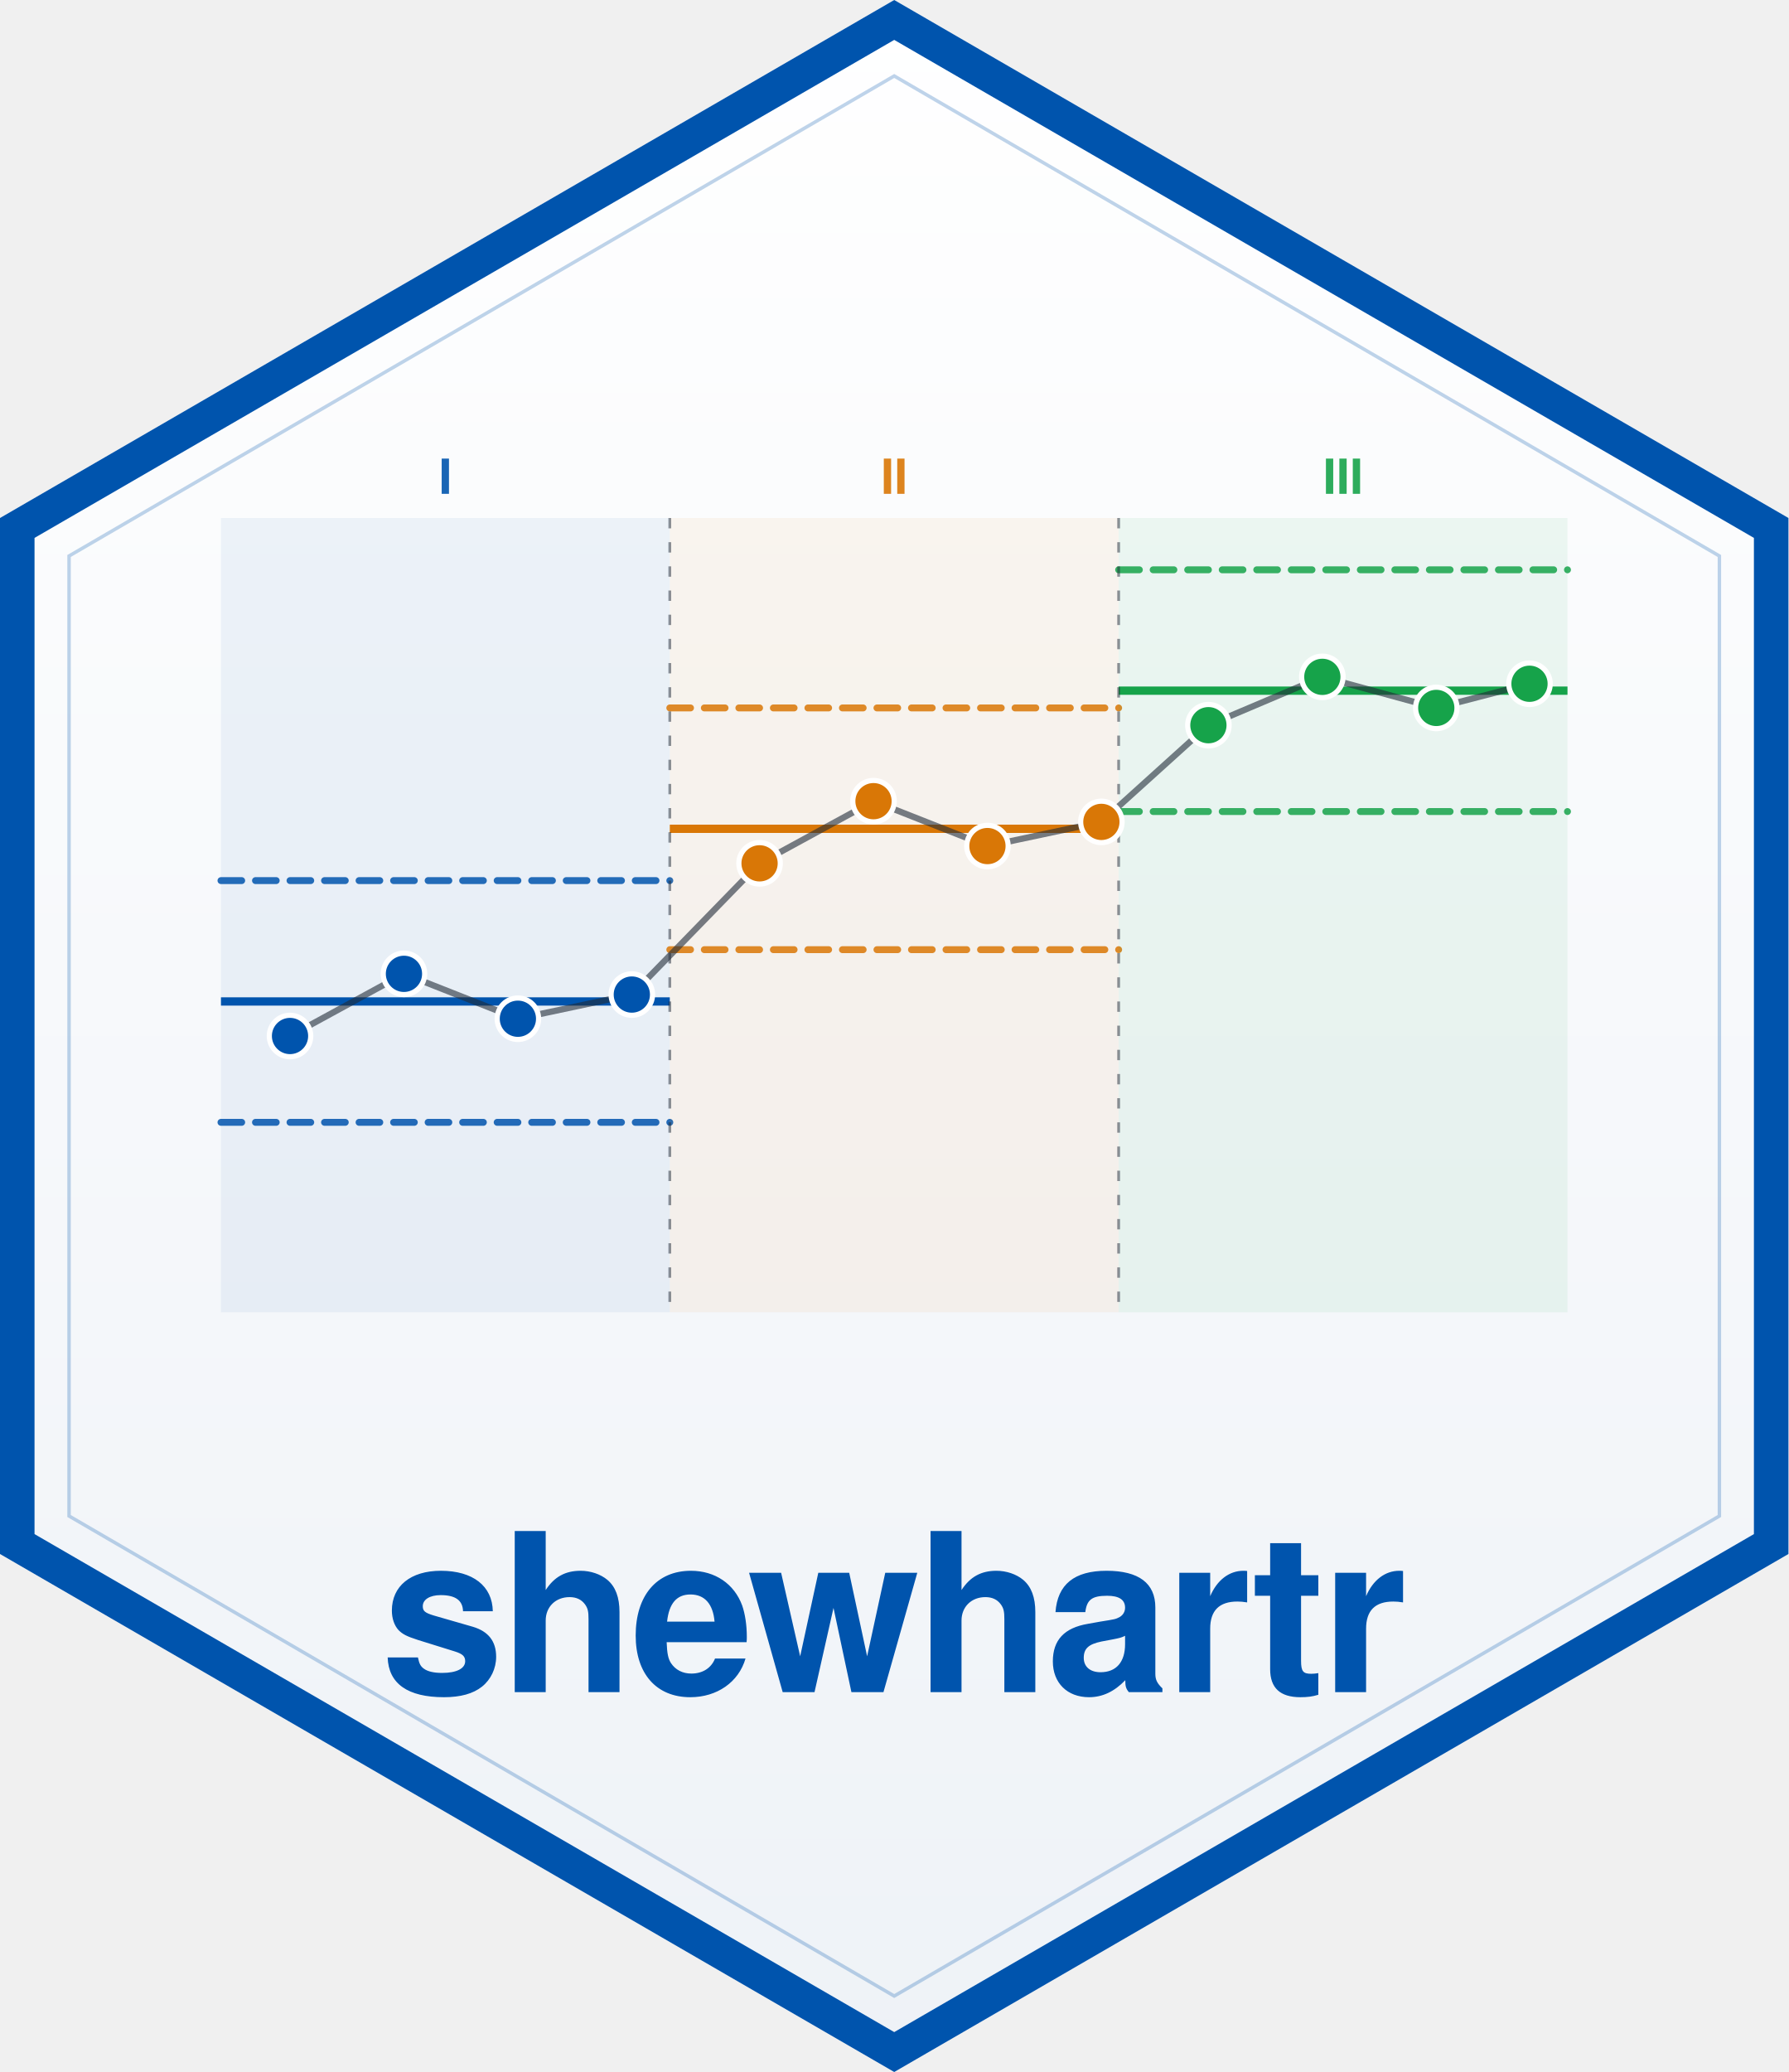
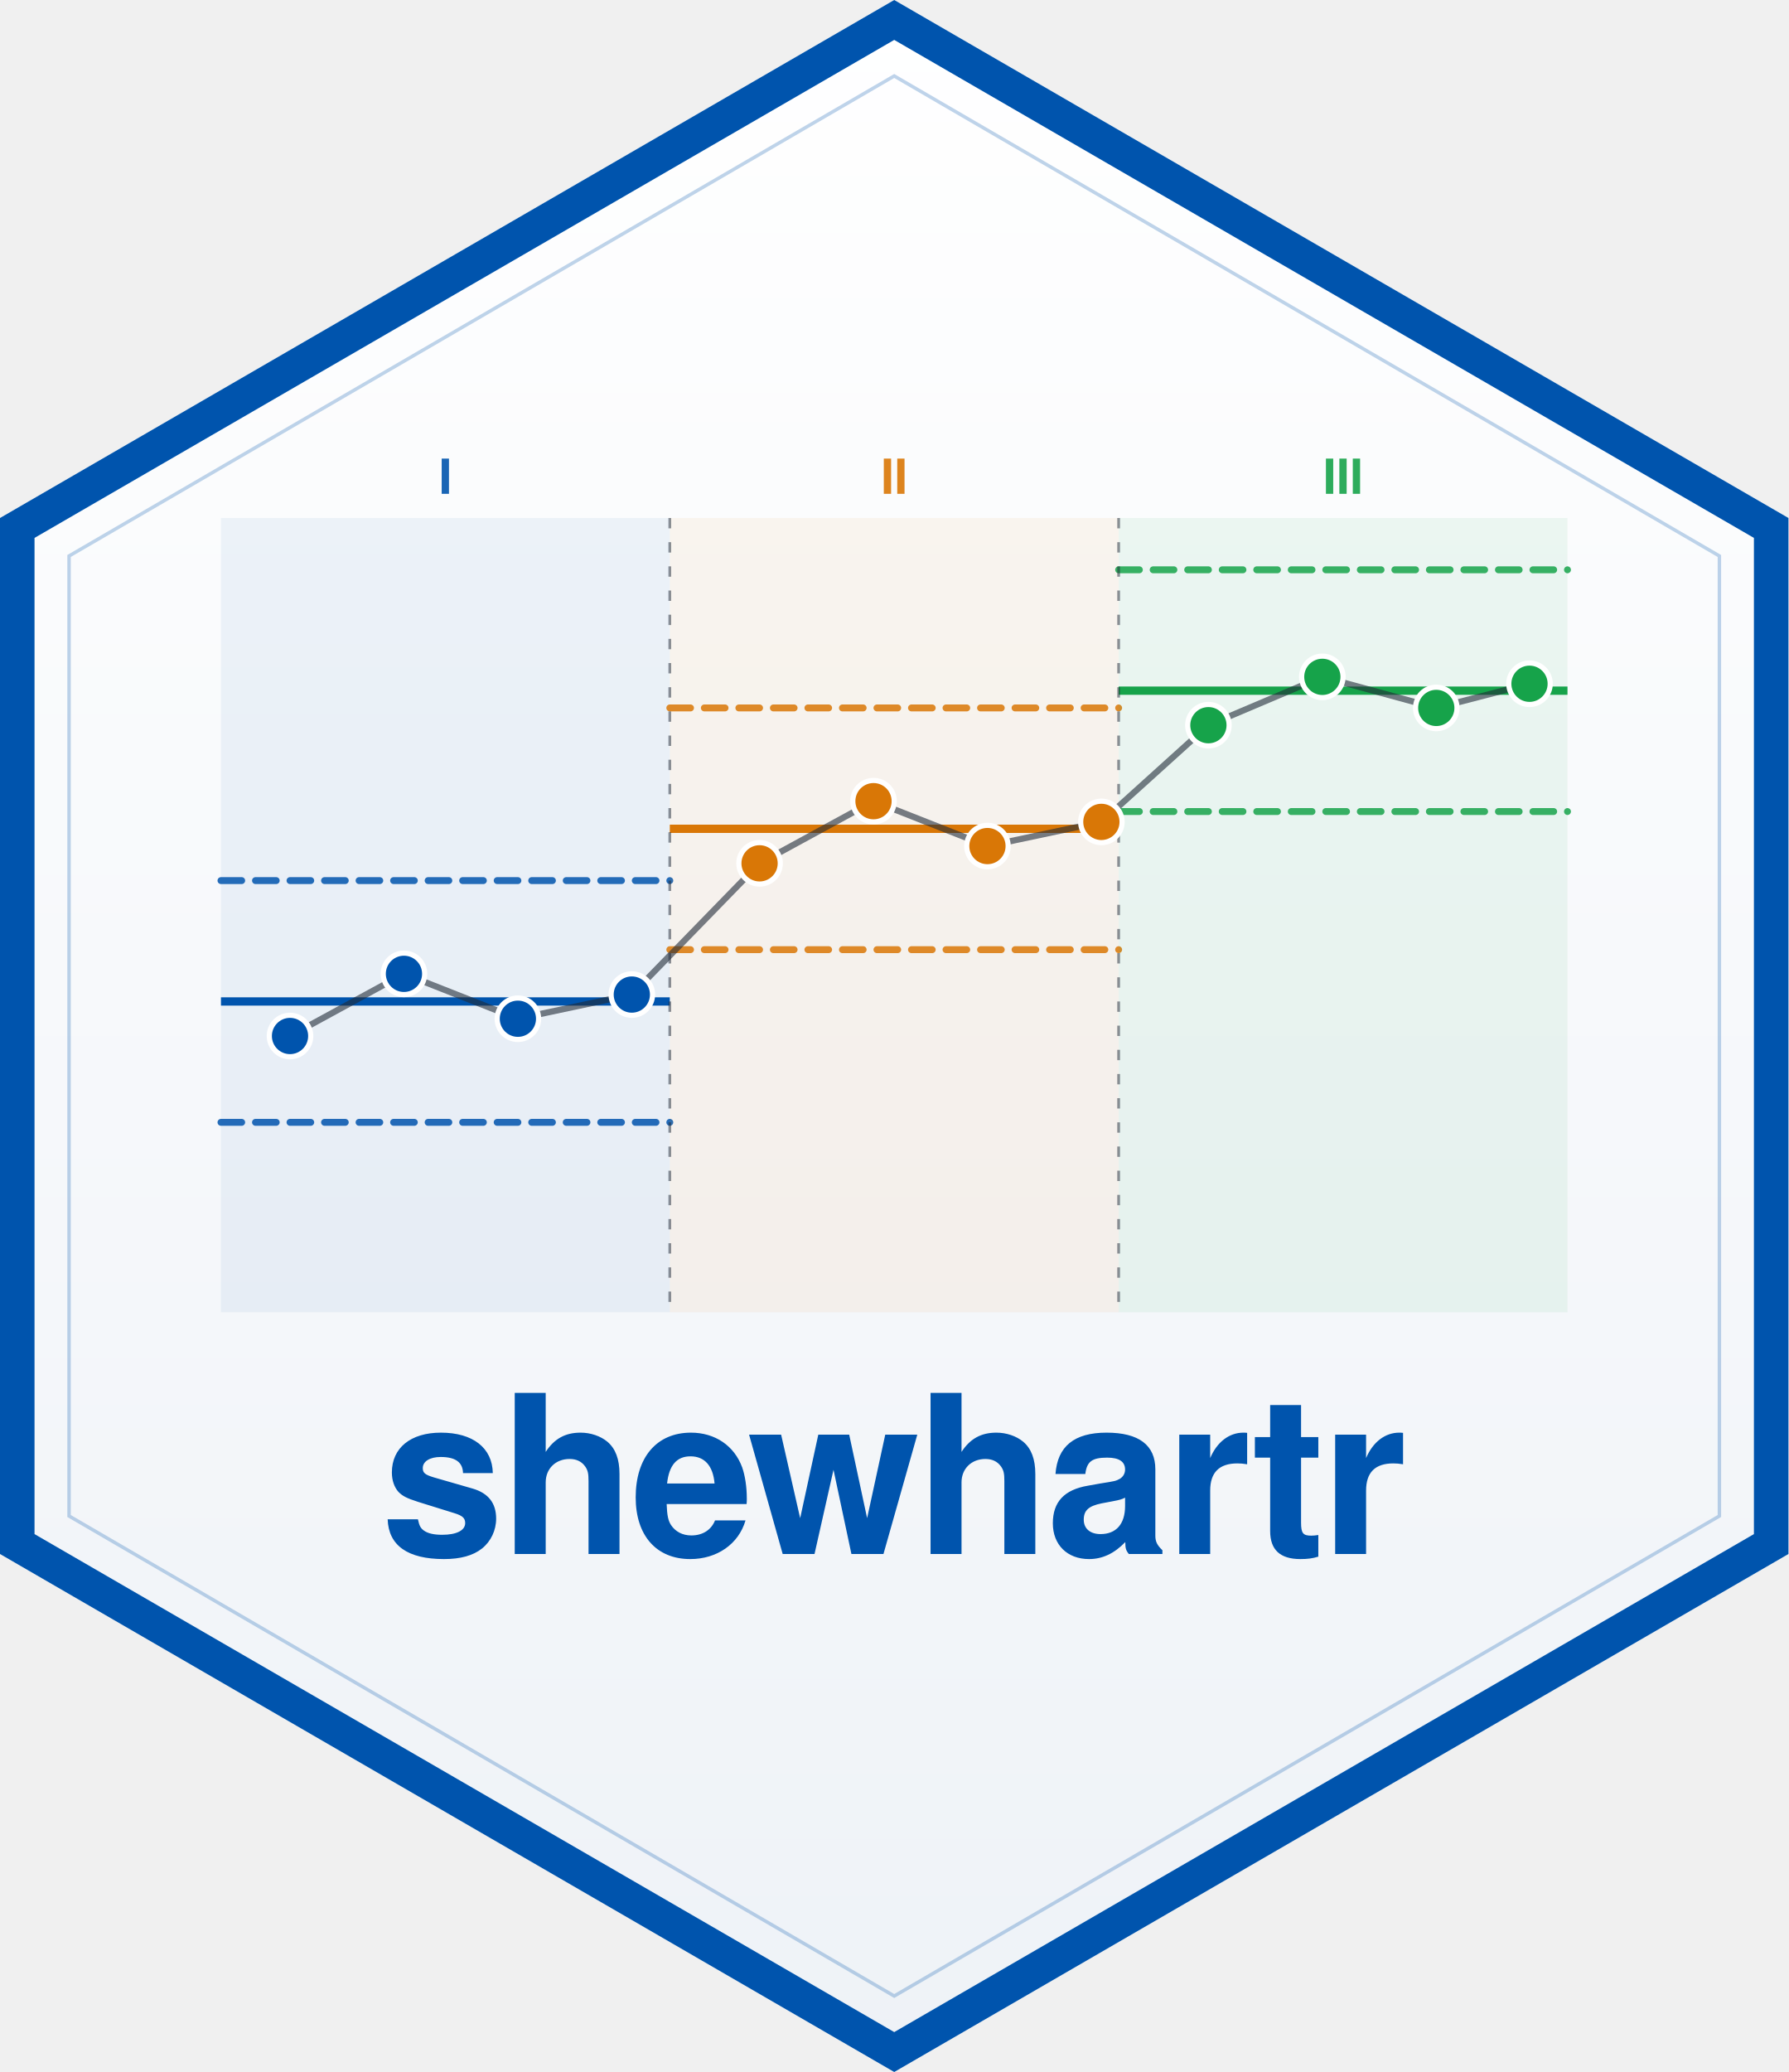
<svg xmlns="http://www.w3.org/2000/svg" viewBox="0 0 518 600" width="518" height="600" role="img" aria-label="shewhartr hex logo">
  <defs>
    <linearGradient id="bg" x1="0" y1="0" x2="0" y2="1">
      <stop offset="0%" stop-color="#FFFFFF" />
      <stop offset="100%" stop-color="#EEF2F7" />
    </linearGradient>
    <clipPath id="hexClip">
      <path d="M259 0 L518 150 L518 450 L259 600 L0 450 L0 150 Z" />
    </clipPath>
  </defs>
  <path d="M259 0 L518 150 L518 450 L259 600 L0 450 L0 150 Z" fill="url(#bg)" />
  <g clip-path="url(#hexClip)">
    <path d="M259 0 L518 150 L518 450 L259 600 L0 450 L0 150 Z" fill="none" stroke="#0054AD" stroke-width="20" stroke-linejoin="miter" />
  </g>
  <path d="M259 22 L498 161 L498 439 L259 578 L20 439 L20 161 Z" fill="none" stroke="#0054AD" stroke-width="1" opacity="0.25" />
  <g>
    <rect x="64" y="150" width="130" height="230" fill="#0054AD" opacity="0.06" />
    <line x1="64" y1="290" x2="194" y2="290" stroke="#0054AD" stroke-width="2.4" />
    <line x1="64" y1="255" x2="194" y2="255" stroke="#0054AD" stroke-width="2" stroke-dasharray="6 4" stroke-linecap="round" opacity="0.85" />
    <line x1="64" y1="325" x2="194" y2="325" stroke="#0054AD" stroke-width="2" stroke-dasharray="6 4" stroke-linecap="round" opacity="0.85" />
    <rect x="194" y="150" width="130" height="230" fill="#D97706" opacity="0.06" />
    <line x1="194" y1="240" x2="324" y2="240" stroke="#D97706" stroke-width="2.4" />
    <line x1="194" y1="205" x2="324" y2="205" stroke="#D97706" stroke-width="2" stroke-dasharray="6 4" stroke-linecap="round" opacity="0.85" />
    <line x1="194" y1="275" x2="324" y2="275" stroke="#D97706" stroke-width="2" stroke-dasharray="6 4" stroke-linecap="round" opacity="0.85" />
    <rect x="324" y="150" width="130" height="230" fill="#16A34A" opacity="0.07" />
    <line x1="324" y1="200" x2="454" y2="200" stroke="#16A34A" stroke-width="2.4" />
    <line x1="324" y1="165" x2="454" y2="165" stroke="#16A34A" stroke-width="2" stroke-dasharray="6 4" stroke-linecap="round" opacity="0.85" />
    <line x1="324" y1="235" x2="454" y2="235" stroke="#16A34A" stroke-width="2" stroke-dasharray="6 4" stroke-linecap="round" opacity="0.85" />
    <line x1="194" y1="150" x2="194" y2="380" stroke="#1F2937" stroke-width="0.8" stroke-dasharray="3 4" opacity="0.5" />
    <line x1="324" y1="150" x2="324" y2="380" stroke="#1F2937" stroke-width="0.8" stroke-dasharray="3 4" opacity="0.5" />
    <polyline points="84,300 117,282 150,295 183,288 220,250 253,232 286,245 319,238 350,210 383,196 416,205 443,198" fill="none" stroke="#1F2937" stroke-width="1.8" stroke-linejoin="round" stroke-linecap="round" opacity="0.6" />
    <g fill="#0054AD" stroke="#FFFFFF" stroke-width="1.5">
      <circle cx="84" cy="300" r="6" />
      <circle cx="117" cy="282" r="6" />
      <circle cx="150" cy="295" r="6" />
      <circle cx="183" cy="288" r="6" />
    </g>
    <g fill="#D97706" stroke="#FFFFFF" stroke-width="1.5">
      <circle cx="220" cy="250" r="6" />
      <circle cx="253" cy="232" r="6" />
      <circle cx="286" cy="245" r="6" />
      <circle cx="319" cy="238" r="6" />
    </g>
    <g fill="#16A34A" stroke="#FFFFFF" stroke-width="1.5">
      <circle cx="350" cy="210" r="6" />
      <circle cx="383" cy="196" r="6" />
      <circle cx="416" cy="205" r="6" />
      <circle cx="443" cy="198" r="6" />
    </g>
    <g font-family="Helvetica, Arial, sans-serif" font-size="14" font-weight="700" text-anchor="middle">
      <text x="129" y="143" fill="#0054AD" opacity="0.9">I</text>
      <text x="259" y="143" fill="#D97706" opacity="0.9">II</text>
      <text x="389" y="143" fill="#16A34A" opacity="0.9">III</text>
    </g>
  </g>
-   <text x="259" y="490" text-anchor="middle" font-family="Helvetica, Arial, 'Source Sans 3', 'Source Sans Pro', sans-serif" font-weight="800" font-size="64" letter-spacing="-1.2" fill="#0054AD">shewhartr</text>
+   <text x="259" y="450" text-anchor="middle" font-family="Helvetica, Arial, 'Source Sans 3', 'Source Sans Pro', sans-serif" font-weight="800" font-size="64" letter-spacing="-1.2" fill="#0054AD">shewhartr</text>
</svg>
